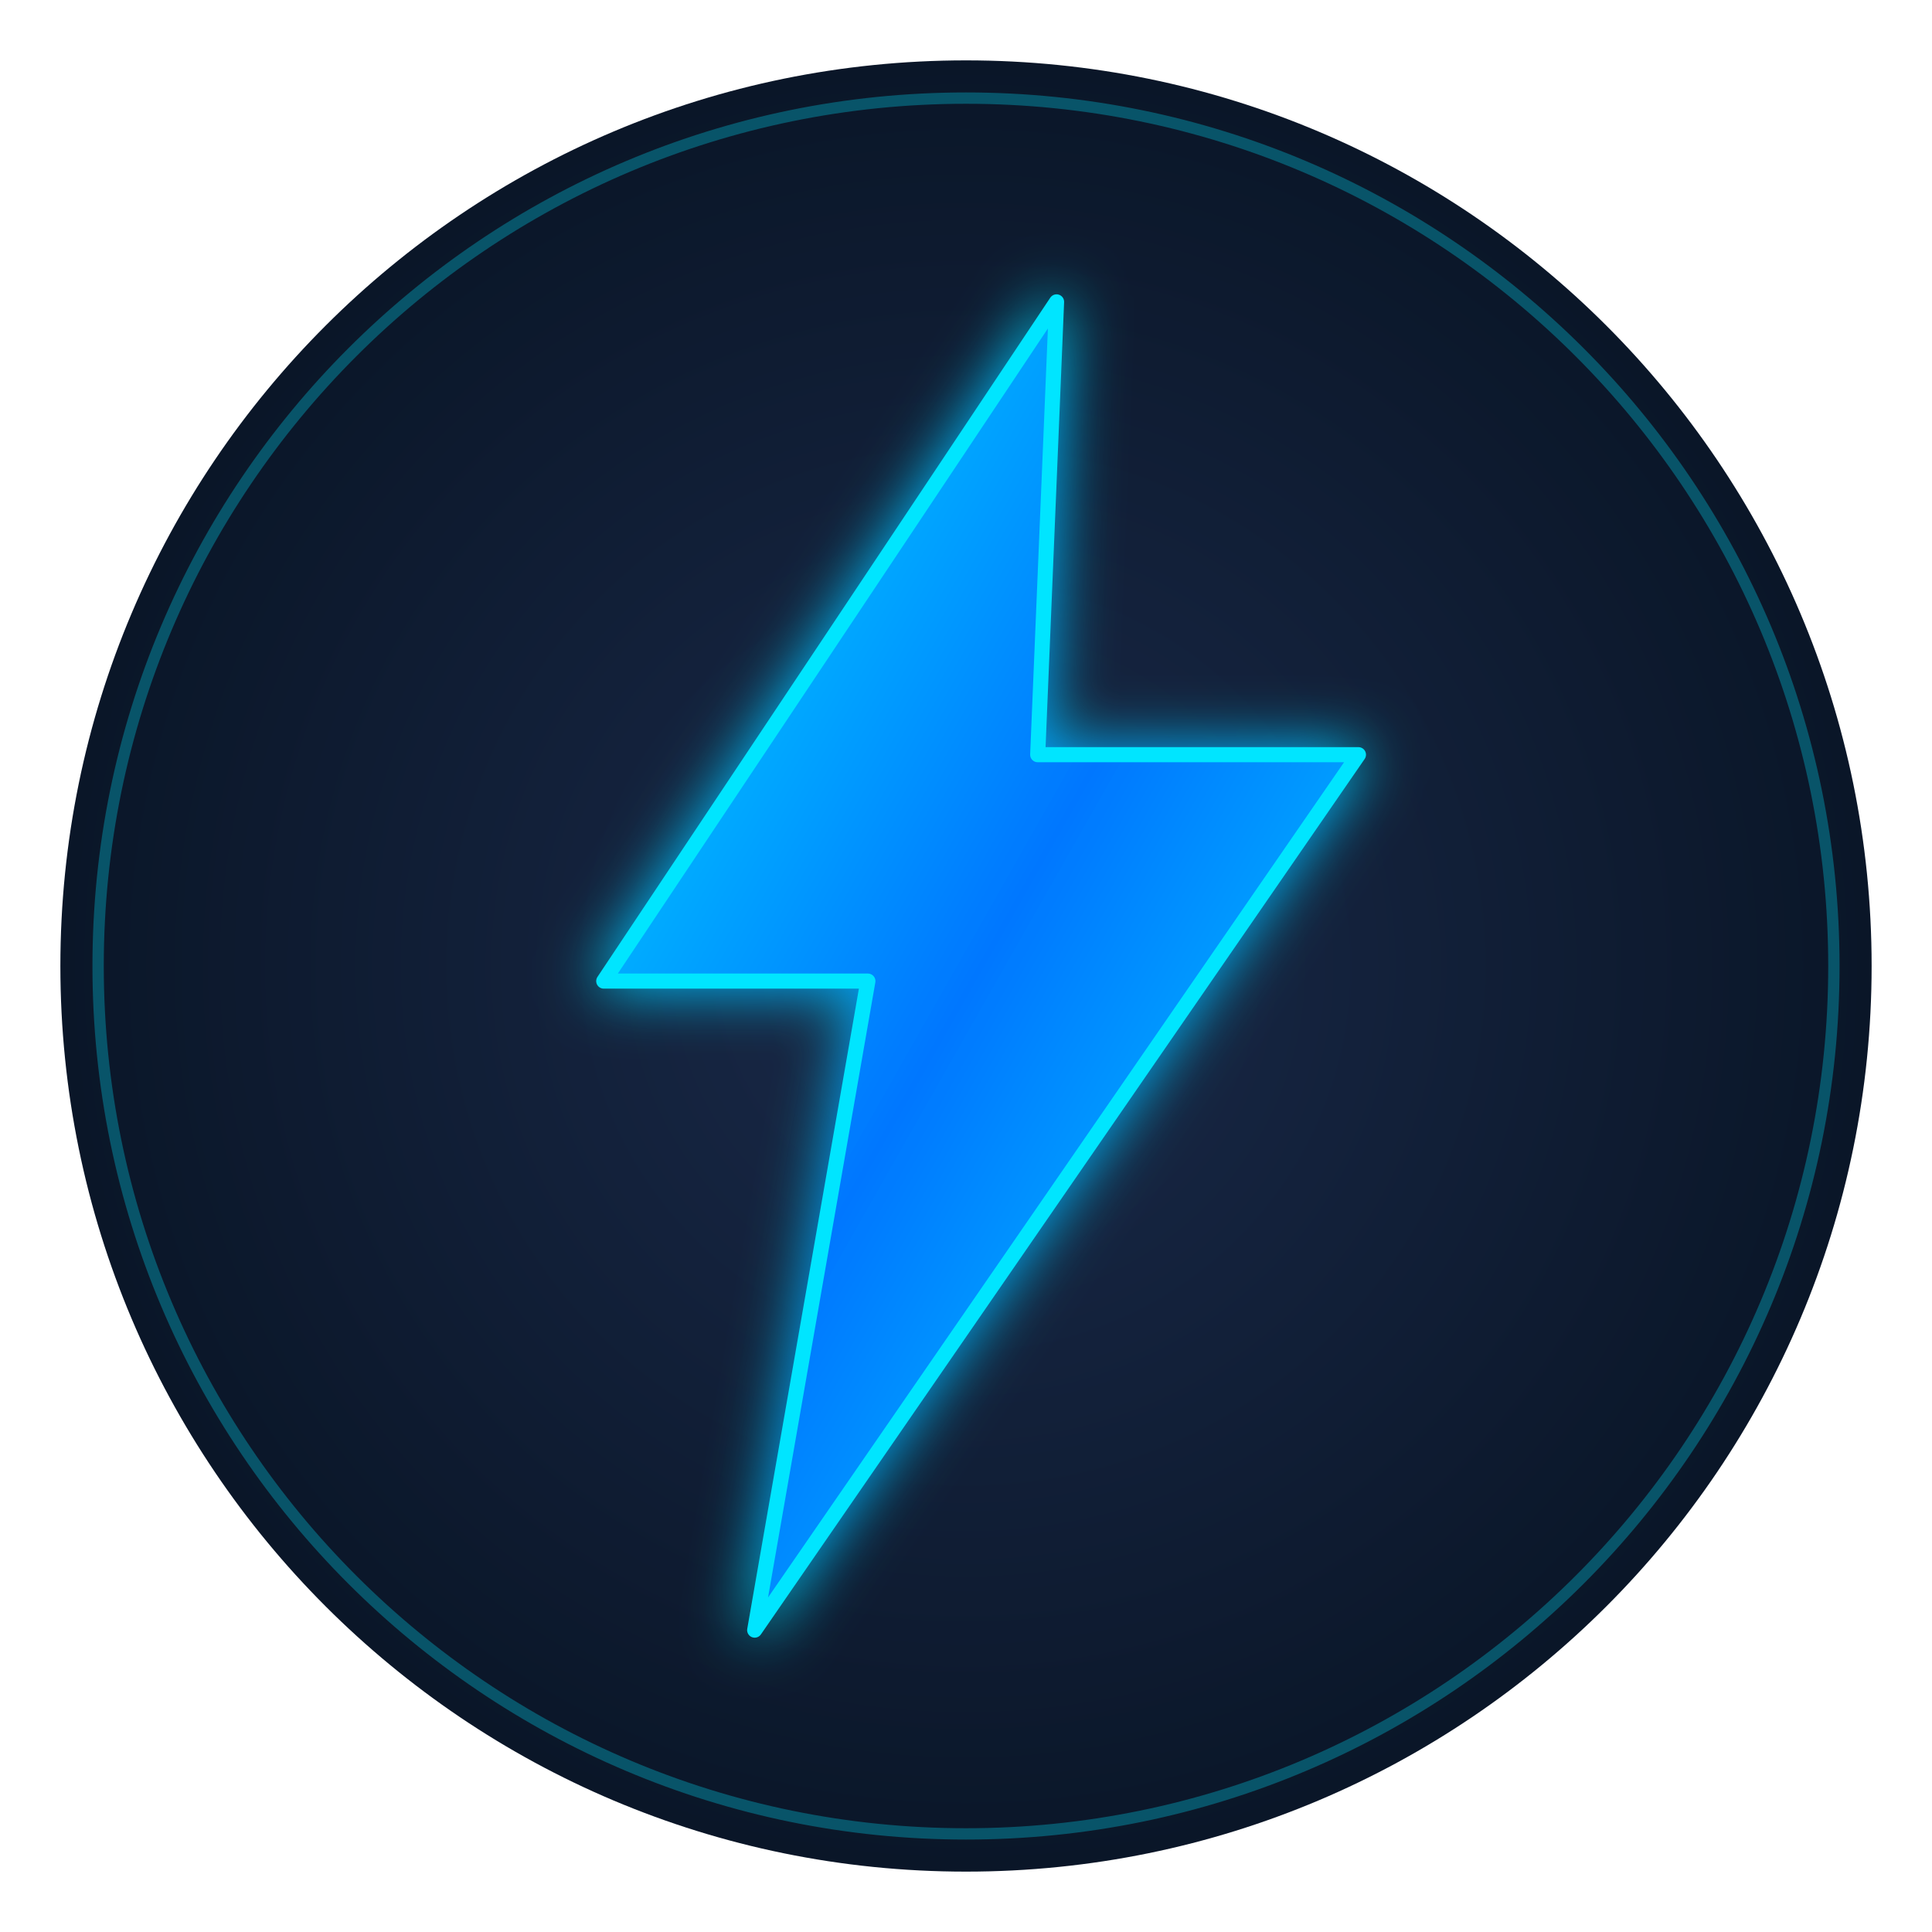
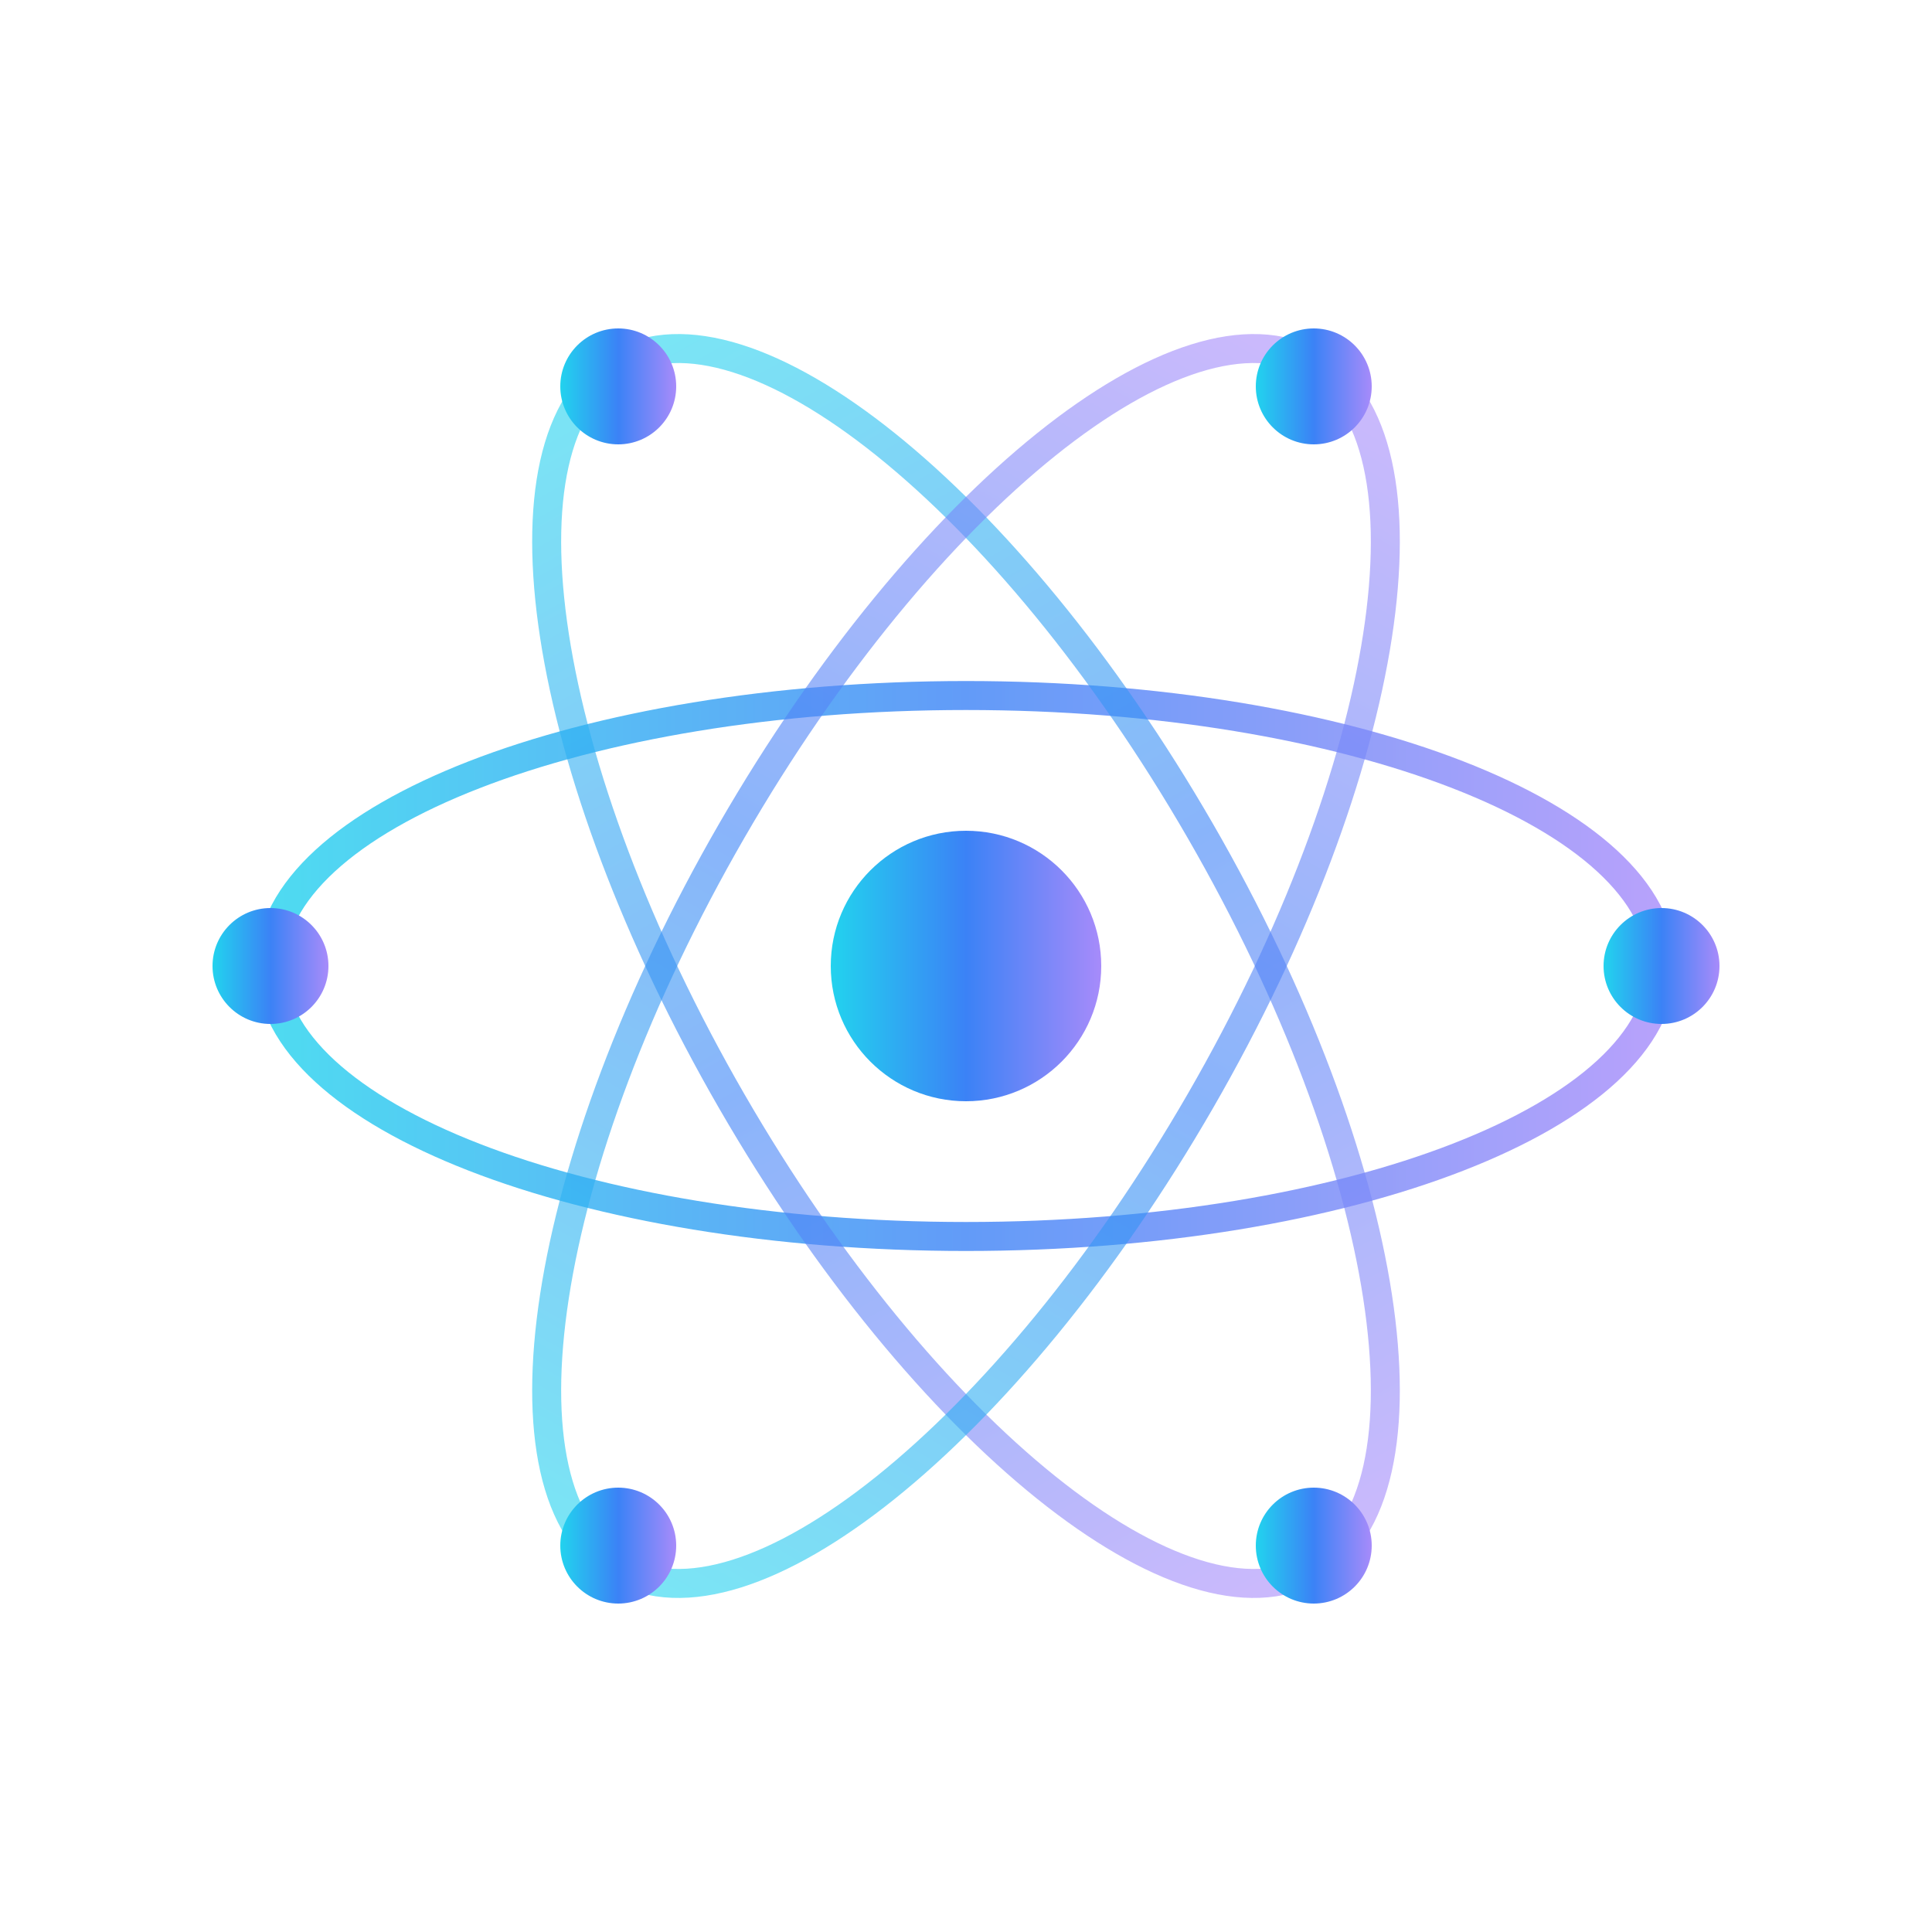
- <svg xmlns="http://www.w3.org/2000/svg" viewBox="0 0 512 512" width="512" height="512">
+ <svg xmlns="http://www.w3.org/2000/svg" viewBox="0 0 100 100">
  <defs>
-     <radialGradient id="bg" cx="50%" cy="50%" r="50%">
-       <stop offset="0%" style="stop-color:#1a2a4a" />
-       <stop offset="100%" style="stop-color:#0a1628" />
-     </radialGradient>
-     <linearGradient id="bolt" x1="0%" y1="0%" x2="100%" y2="100%">
-       <stop offset="0%" style="stop-color:#00e5ff" />
-       <stop offset="50%" style="stop-color:#0077ff" />
-       <stop offset="100%" style="stop-color:#00e5ff" />
+     <linearGradient id="oc-grad" x1="0" y1="0" x2="1" y2="0">
+       <stop offset="0%" stop-color="#22d3ee" />
+       <stop offset="50%" stop-color="#3b82f6" />
+       <stop offset="100%" stop-color="#a78bfa" />
    </linearGradient>
-     <filter id="glow">
-       <feGaussianBlur stdDeviation="8" result="blur" />
-       <feMerge>
-         <feMergeNode in="blur" />
-         <feMergeNode in="SourceGraphic" />
-       </feMerge>
-     </filter>
  </defs>
-   <circle cx="256" cy="256" r="240" fill="url(#bg)" />
-   <circle cx="256" cy="256" r="230" fill="none" stroke="#00e5ff" stroke-width="3" opacity="0.3" />
-   <g filter="url(#glow)">
-     <path d="M280 80 L160 260 L230 260 L200 432 L360 200 L275 200 Z" fill="url(#bolt)" stroke="#00e5ff" stroke-width="4" stroke-linejoin="round" />
+   <g fill="none" stroke="url(#oc-grad)" stroke-width="1.5">
+     <ellipse cx="50" cy="50" rx="36" ry="14" opacity="0.8" />
+     <ellipse cx="50" cy="50" rx="36" ry="14" opacity="0.6" transform="rotate(60 50 50)" />
+     <ellipse cx="50" cy="50" rx="36" ry="14" opacity="0.6" transform="rotate(-60 50 50)" />
+   </g>
+   <circle cx="50" cy="50" r="7" fill="url(#oc-grad)" />
+   <g fill="url(#oc-grad)">
+     <circle cx="86" cy="50" r="3" />
+     <circle cx="14" cy="50" r="3" />
+     <circle cx="68" cy="20" r="3" />
+     <circle cx="32" cy="80" r="3" />
+     <circle cx="32" cy="20" r="3" />
+     <circle cx="68" cy="80" r="3" />
  </g>
</svg>
